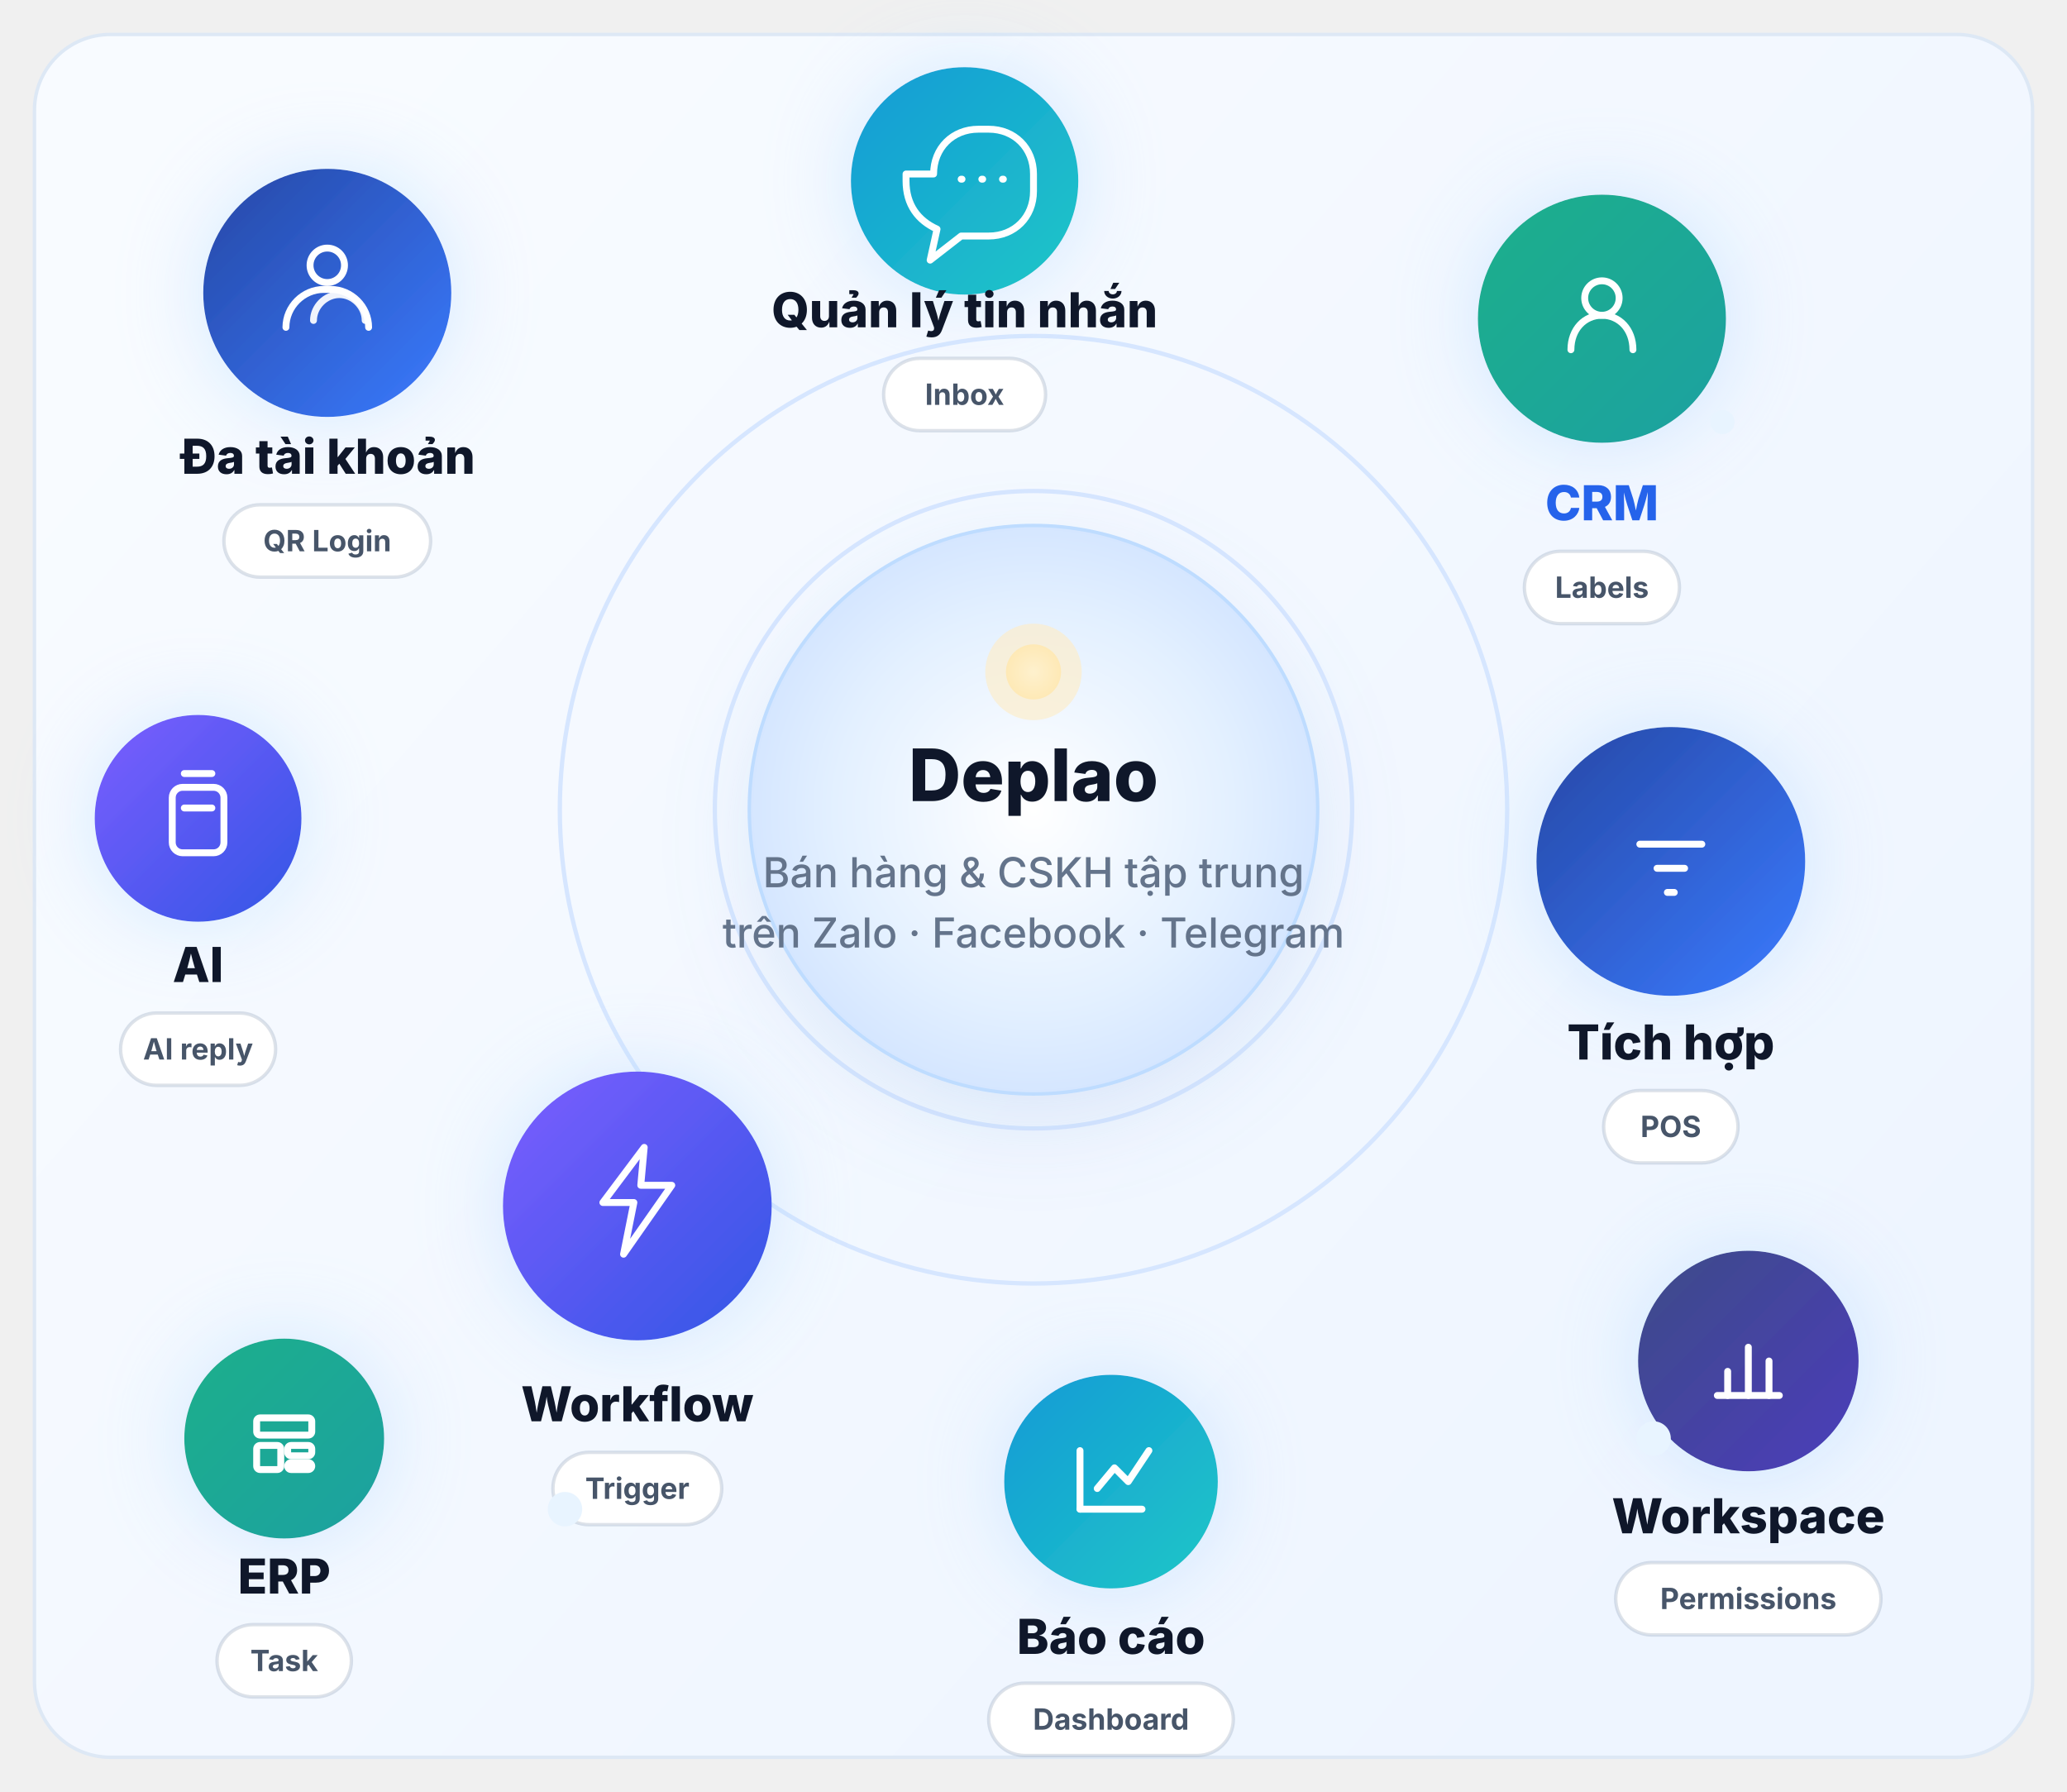
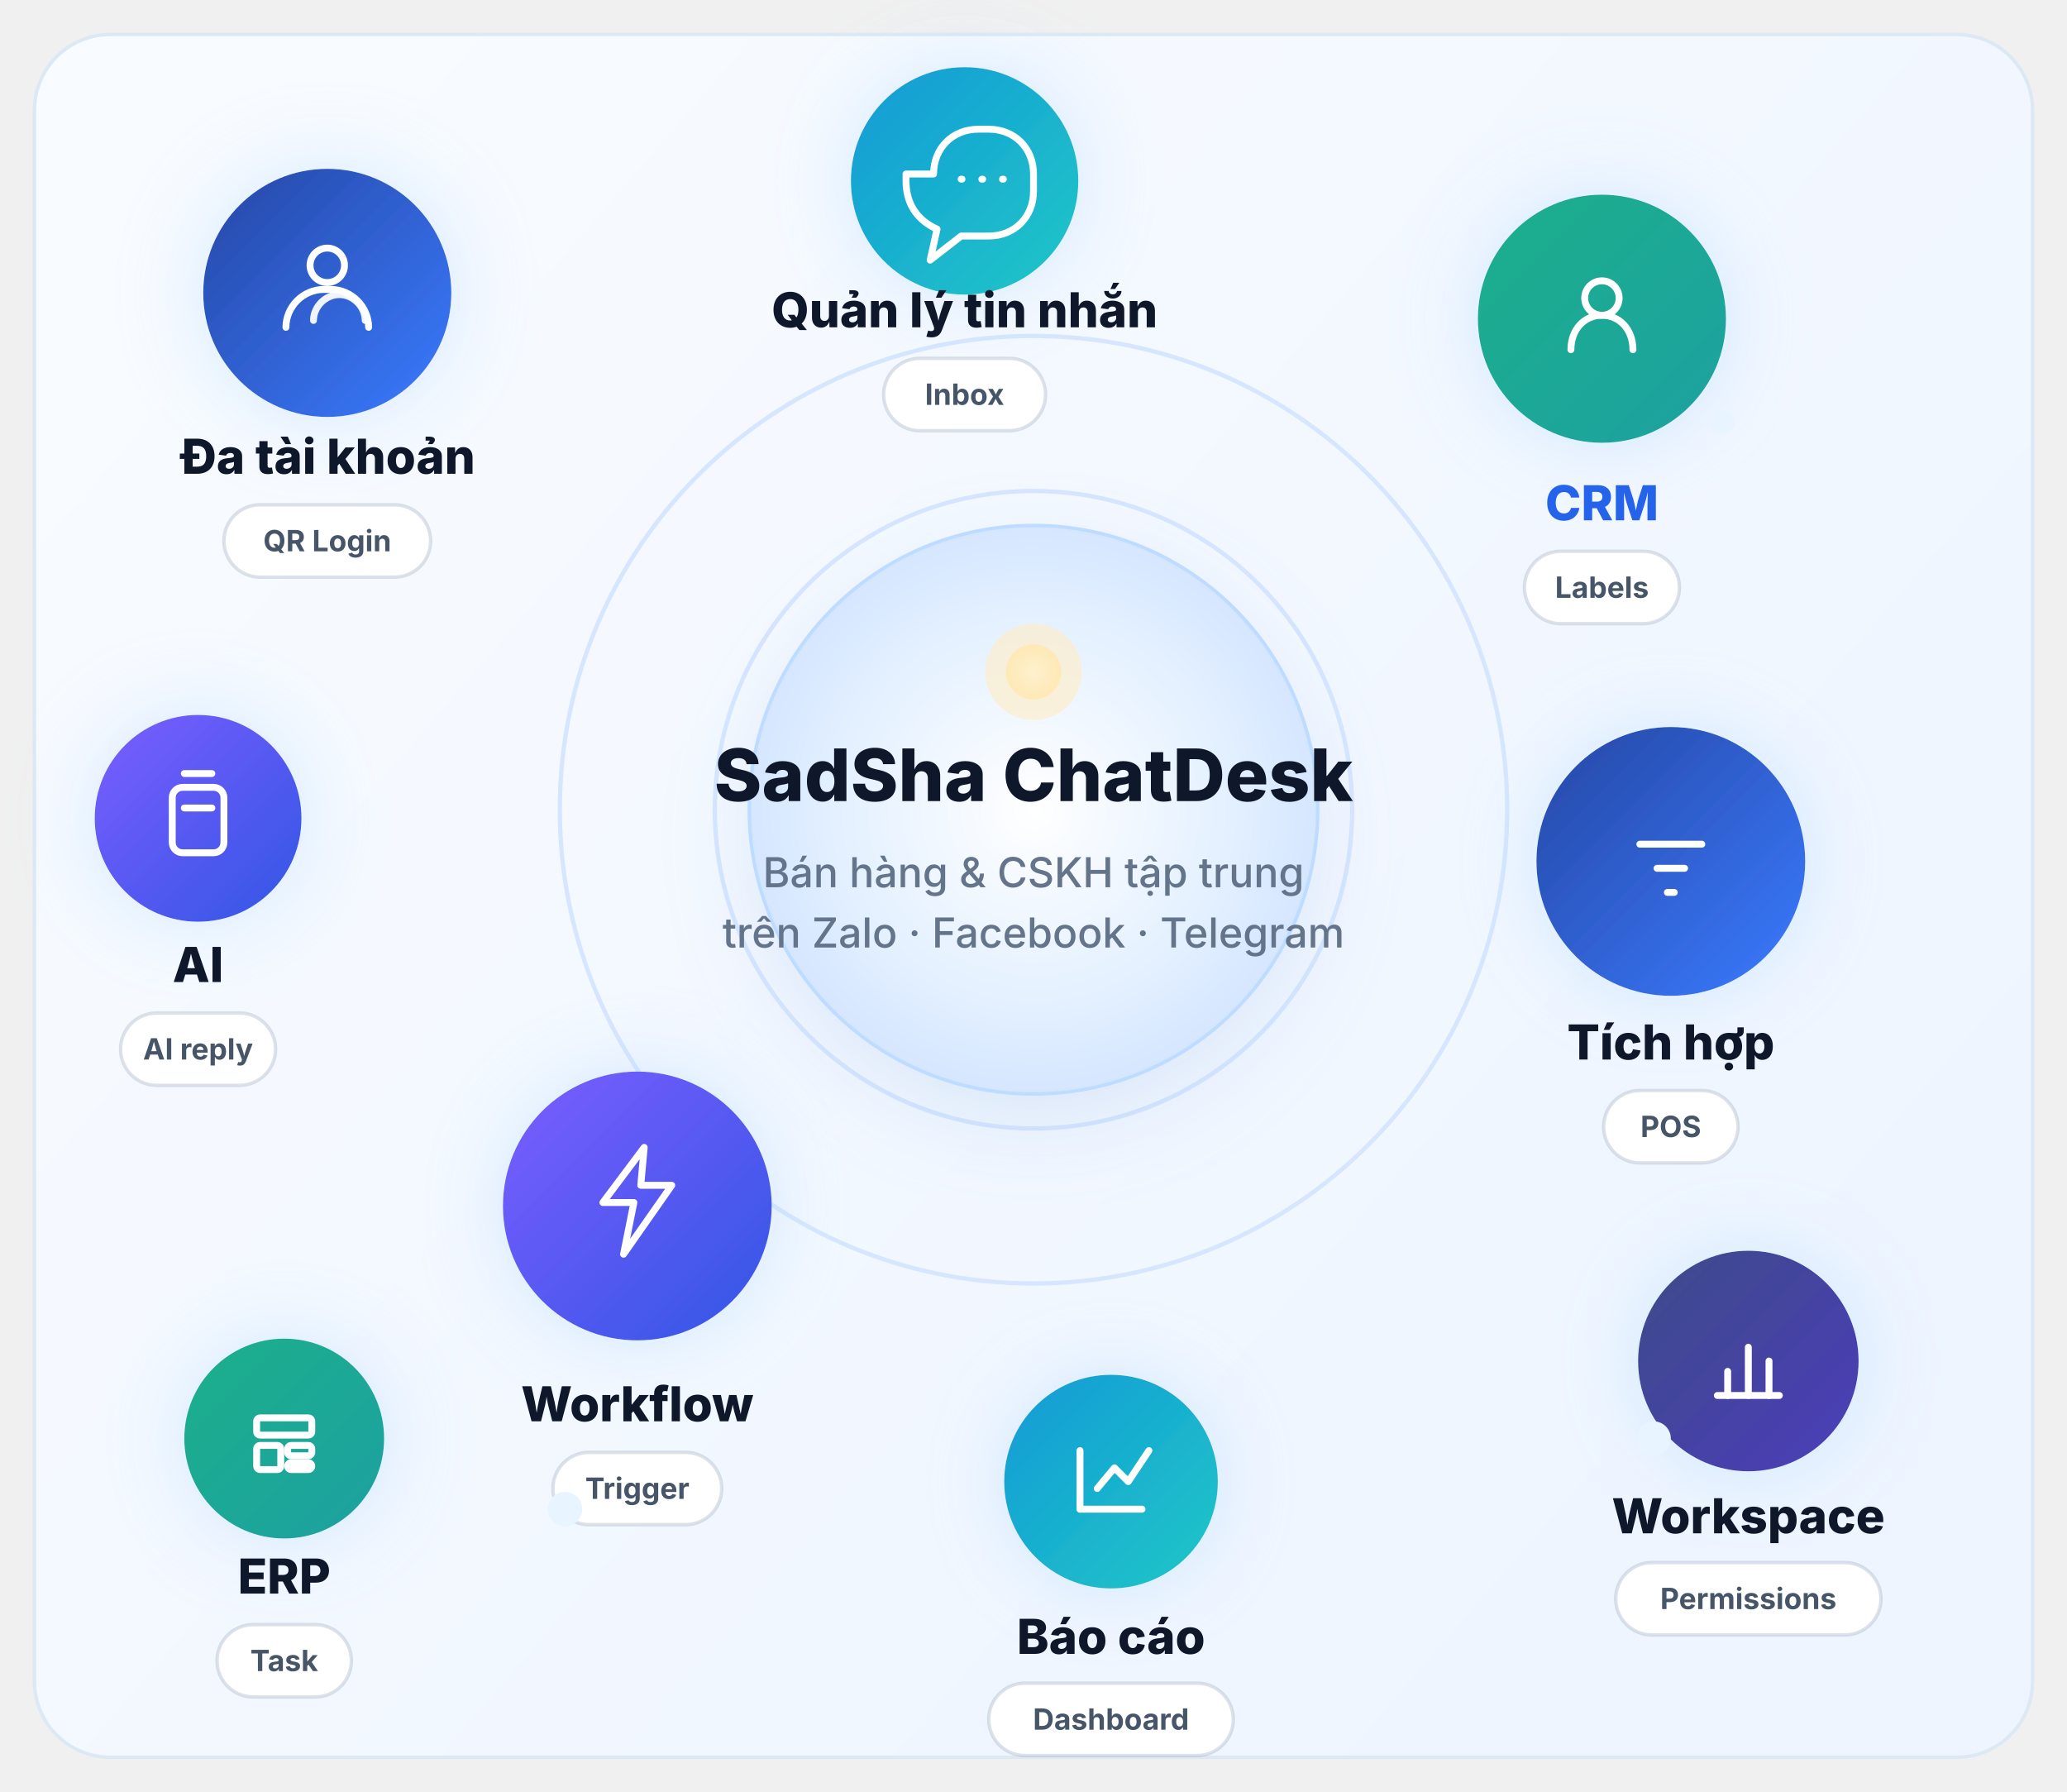
<svg xmlns="http://www.w3.org/2000/svg" width="1200" height="1040" viewBox="0 0 1200 1040" fill="none" role="img" aria-labelledby="title desc">
  <defs>
    <linearGradient id="bg" x1="150" y1="80" x2="1050" y2="860" gradientUnits="userSpaceOnUse">
      <stop stop-color="#F8FBFF" />
      <stop offset="1" stop-color="#EEF5FF" />
    </linearGradient>
    <radialGradient id="coreGlow" cx="0" cy="0" r="1" gradientUnits="userSpaceOnUse" gradientTransform="translate(600 470) rotate(90) scale(210 210)">
      <stop stop-color="#FFFFFF" />
      <stop offset="0.55" stop-color="#E3F0FF" />
      <stop offset="1" stop-color="#C8DDFF" />
    </radialGradient>
    <radialGradient id="sun" cx="0" cy="0" r="1" gradientUnits="userSpaceOnUse" gradientTransform="translate(600 390) rotate(90) scale(40 40)">
      <stop stop-color="#FFF8D8" />
      <stop offset="0.65" stop-color="#FFD46A" />
      <stop offset="1" stop-color="#F59E0B" />
    </radialGradient>
    <linearGradient id="blueNode" x1="0" y1="0" x2="1" y2="1">
      <stop stop-color="#2647A5" />
      <stop offset="1" stop-color="#3A7BFF" />
    </linearGradient>
    <linearGradient id="cyanNode" x1="0" y1="0" x2="1" y2="1">
      <stop stop-color="#119AD6" />
      <stop offset="1" stop-color="#21C7C7" />
    </linearGradient>
    <linearGradient id="tealNode" x1="0" y1="0" x2="1" y2="1">
      <stop stop-color="#1EAF8B" />
      <stop offset="1" stop-color="#1AA1A1" />
    </linearGradient>
    <linearGradient id="violetNode" x1="0" y1="0" x2="1" y2="1">
      <stop stop-color="#7C5CFF" />
      <stop offset="1" stop-color="#3257E5" />
    </linearGradient>
    <linearGradient id="navyNode" x1="0" y1="0" x2="1" y2="1">
      <stop stop-color="#3E4A88" />
      <stop offset="1" stop-color="#4B3DBB" />
    </linearGradient>
    <filter id="softShadow" x="-30%" y="-30%" width="160%" height="160%" color-interpolation-filters="sRGB">
      <feDropShadow dx="0" dy="18" stdDeviation="24" flood-color="#8FB4E8" flood-opacity="0.22" />
    </filter>
    <filter id="nodeGlow" x="-60%" y="-60%" width="220%" height="220%" color-interpolation-filters="sRGB">
      <feDropShadow dx="0" dy="0" stdDeviation="24" flood-color="#A9D4FF" flood-opacity="0.45" />
    </filter>
    <style>
      .label { font: 700 18px Inter, Arial, sans-serif; fill: #475569; }
      .node-title { font: 800 28px Inter, Arial, sans-serif; fill: #0F172A; }
      .node-title-blue { fill: #2563EB; }
      .node-chip { fill: white; stroke: rgba(148,163,184,0.32); stroke-width: 2; }
      .chip-text { font: 700 17px Inter, Arial, sans-serif; fill: #475569; }
      .core-title { font: 800 42px Inter, Arial, sans-serif; fill: #0F172A; }
      .core-body { font: 500 24px Inter, Arial, sans-serif; fill: #64748B; }
      .icon-stroke { stroke: white; stroke-width: 4; stroke-linecap: round; stroke-linejoin: round; fill: none; }
      .orbit { stroke: #D6E6FF; stroke-width: 2.5; fill: none; }
    </style>
  </defs>
  <rect x="20" y="20" width="1160" height="1000" rx="44" fill="url(#bg)" stroke="#DDE8F5" stroke-width="2" />
  <circle cx="600" cy="470" r="275" class="orbit" />
  <circle cx="600" cy="470" r="185" class="orbit" />
  <circle cx="600" cy="470" r="110" class="orbit" stroke="#C9E4FF" />
  <circle cx="600" cy="470" r="165" fill="url(#coreGlow)" stroke="#BEDCFF" stroke-width="2" filter="url(#softShadow)" />
  <circle cx="600" cy="390" r="16" fill="url(#sun)" />
  <circle cx="600" cy="390" r="28" fill="#FDECC8" opacity="0.65" />
-   <text x="600" y="465" text-anchor="middle" class="core-title">Deplao</text>
+   <text x="600" y="465" text-anchor="middle" class="core-title">SadSha ChatDesk</text>
  <text x="600" y="515" text-anchor="middle" class="core-body">Bán hàng &amp; CSKH tập trung</text>
  <text x="600" y="550" text-anchor="middle" class="core-body">trên Zalo · Facebook · Telegram</text>
  <g filter="url(#nodeGlow)">
    <circle cx="190" cy="170" r="72" fill="url(#blueNode)" />
  </g>
  <g transform="translate(190 170)">
    <circle cx="0" cy="-16" r="10" class="icon-stroke" />
    <path d="M-24 20c0-12 10-22 22-22h4c12 0 22 10 22 22" class="icon-stroke" />
    <path d="M-8 16c0-8 7-15 15-15s15 7 15 15" class="icon-stroke" opacity="0.92" />
  </g>
  <text x="190" y="275" text-anchor="middle" class="node-title">Đa tài khoản</text>
  <rect x="130" y="293" width="120" height="42" rx="21" class="node-chip" />
  <text x="190" y="320" text-anchor="middle" class="chip-text">QR Login</text>
  <g filter="url(#nodeGlow)">
    <circle cx="560" cy="105" r="66" fill="url(#cyanNode)" />
  </g>
  <g transform="translate(560 105)">
    <path d="M-18 -4c0-15 11-26 26-26h6c15 0 26 11 26 26v10c0 15-11 26-26 26h-16l-18 14 4-18c-11-5-18-14-18-28v-4z" class="icon-stroke" />
    <path d="M-2 -1h0.5" class="icon-stroke" />
    <path d="M10 -1h0.5" class="icon-stroke" />
    <path d="M22 -1h0.5" class="icon-stroke" />
  </g>
  <text x="560" y="190" text-anchor="middle" class="node-title">Quản lý tin nhắn</text>
  <rect x="513" y="208" width="94" height="42" rx="21" class="node-chip" />
  <text x="560" y="235" text-anchor="middle" class="chip-text">Inbox</text>
  <g filter="url(#nodeGlow)">
    <circle cx="930" cy="185" r="72" fill="url(#tealNode)" />
  </g>
  <g transform="translate(930 185)">
    <circle cx="0" cy="-12" r="10" class="icon-stroke" />
    <path d="M-18 18c0-12 8-20 18-20s18 8 18 20" class="icon-stroke" />
  </g>
  <text x="930" y="302" text-anchor="middle" class="node-title node-title-blue">CRM</text>
  <rect x="885" y="320" width="90" height="42" rx="21" class="node-chip" stroke="#B6D8FF" />
  <text x="930" y="347" text-anchor="middle" class="chip-text" fill="#2563EB">Labels</text>
  <g filter="url(#nodeGlow)">
    <circle cx="970" cy="500" r="78" fill="url(#blueNode)" />
  </g>
  <g transform="translate(970 500)">
    <path d="M-18 -10h36" class="icon-stroke" />
    <path d="M-8 4h16" class="icon-stroke" />
    <path d="M-2 18h4" class="icon-stroke" />
  </g>
  <text x="970" y="615" text-anchor="middle" class="node-title">Tích hợp</text>
  <rect x="931" y="633" width="78" height="42" rx="21" class="node-chip" />
  <text x="970" y="660" text-anchor="middle" class="chip-text">POS</text>
  <g filter="url(#nodeGlow)">
    <circle cx="1015" cy="790" r="64" fill="url(#navyNode)" />
  </g>
  <g transform="translate(1015 790)">
    <path d="M-18 20h36" class="icon-stroke" />
    <path d="M-12 20V6" class="icon-stroke" />
    <path d="M0 20V-8" class="icon-stroke" />
    <path d="M12 20V0" class="icon-stroke" />
  </g>
  <text x="1015" y="890" text-anchor="middle" class="node-title">Workspace</text>
  <rect x="938" y="907" width="154" height="42" rx="21" class="node-chip" />
  <text x="1015" y="934" text-anchor="middle" class="chip-text">Permissions</text>
  <g filter="url(#nodeGlow)">
    <circle cx="645" cy="860" r="62" fill="url(#cyanNode)" />
  </g>
  <g transform="translate(645 860)">
    <path d="M-18 16V-18" class="icon-stroke" />
    <path d="M-18 16H18" class="icon-stroke" />
    <path d="M-8 4l10-12 8 8 12-18" class="icon-stroke" />
  </g>
  <text x="645" y="960" text-anchor="middle" class="node-title">Báo cáo</text>
  <rect x="574" y="977" width="142" height="42" rx="21" class="node-chip" />
  <text x="645" y="1004" text-anchor="middle" class="chip-text">Dashboard</text>
  <g filter="url(#nodeGlow)">
    <circle cx="370" cy="700" r="78" fill="url(#violetNode)" />
  </g>
  <g transform="translate(370 700)">
    <path d="M4 -34L-20 -2h18l-6 30 28-40H2l2-22z" class="icon-stroke" />
  </g>
  <text x="370" y="825" text-anchor="middle" class="node-title">Workflow</text>
  <rect x="321" y="843" width="98" height="42" rx="21" class="node-chip" />
  <text x="370" y="870" text-anchor="middle" class="chip-text">Trigger</text>
  <g filter="url(#nodeGlow)">
    <circle cx="165" cy="835" r="58" fill="url(#tealNode)" />
  </g>
  <g transform="translate(165 835)">
    <rect x="-16" y="-12" width="32" height="10" rx="2" class="icon-stroke" />
    <rect x="-16" y="4" width="14" height="14" rx="2" class="icon-stroke" />
    <rect x="2" y="4" width="14" height="6" rx="2" class="icon-stroke" />
    <rect x="2" y="14" width="14" height="4" rx="2" class="icon-stroke" />
  </g>
  <text x="165" y="925" text-anchor="middle" class="node-title">ERP</text>
  <rect x="126" y="943" width="78" height="42" rx="21" class="node-chip" />
  <text x="165" y="970" text-anchor="middle" class="chip-text">Task</text>
  <g filter="url(#nodeGlow)">
    <circle cx="115" cy="475" r="60" fill="url(#violetNode)" />
  </g>
  <g transform="translate(115 475)">
    <rect x="-15" y="-18" width="30" height="38" rx="6" class="icon-stroke" />
    <path d="M-8 -26h16" class="icon-stroke" />
    <path d="M-8 -6h16" class="icon-stroke" />
  </g>
  <text x="115" y="570" text-anchor="middle" class="node-title">AI</text>
  <rect x="70" y="588" width="90" height="42" rx="21" class="node-chip" />
  <text x="115" y="615" text-anchor="middle" class="chip-text">AI reply</text>
  <circle cx="1000" cy="245" r="7" fill="#E8F4FF" />
  <circle cx="960" cy="835" r="10" fill="#E8F4FF" />
  <circle cx="328" cy="876" r="10" fill="#E8F4FF" />
</svg>
